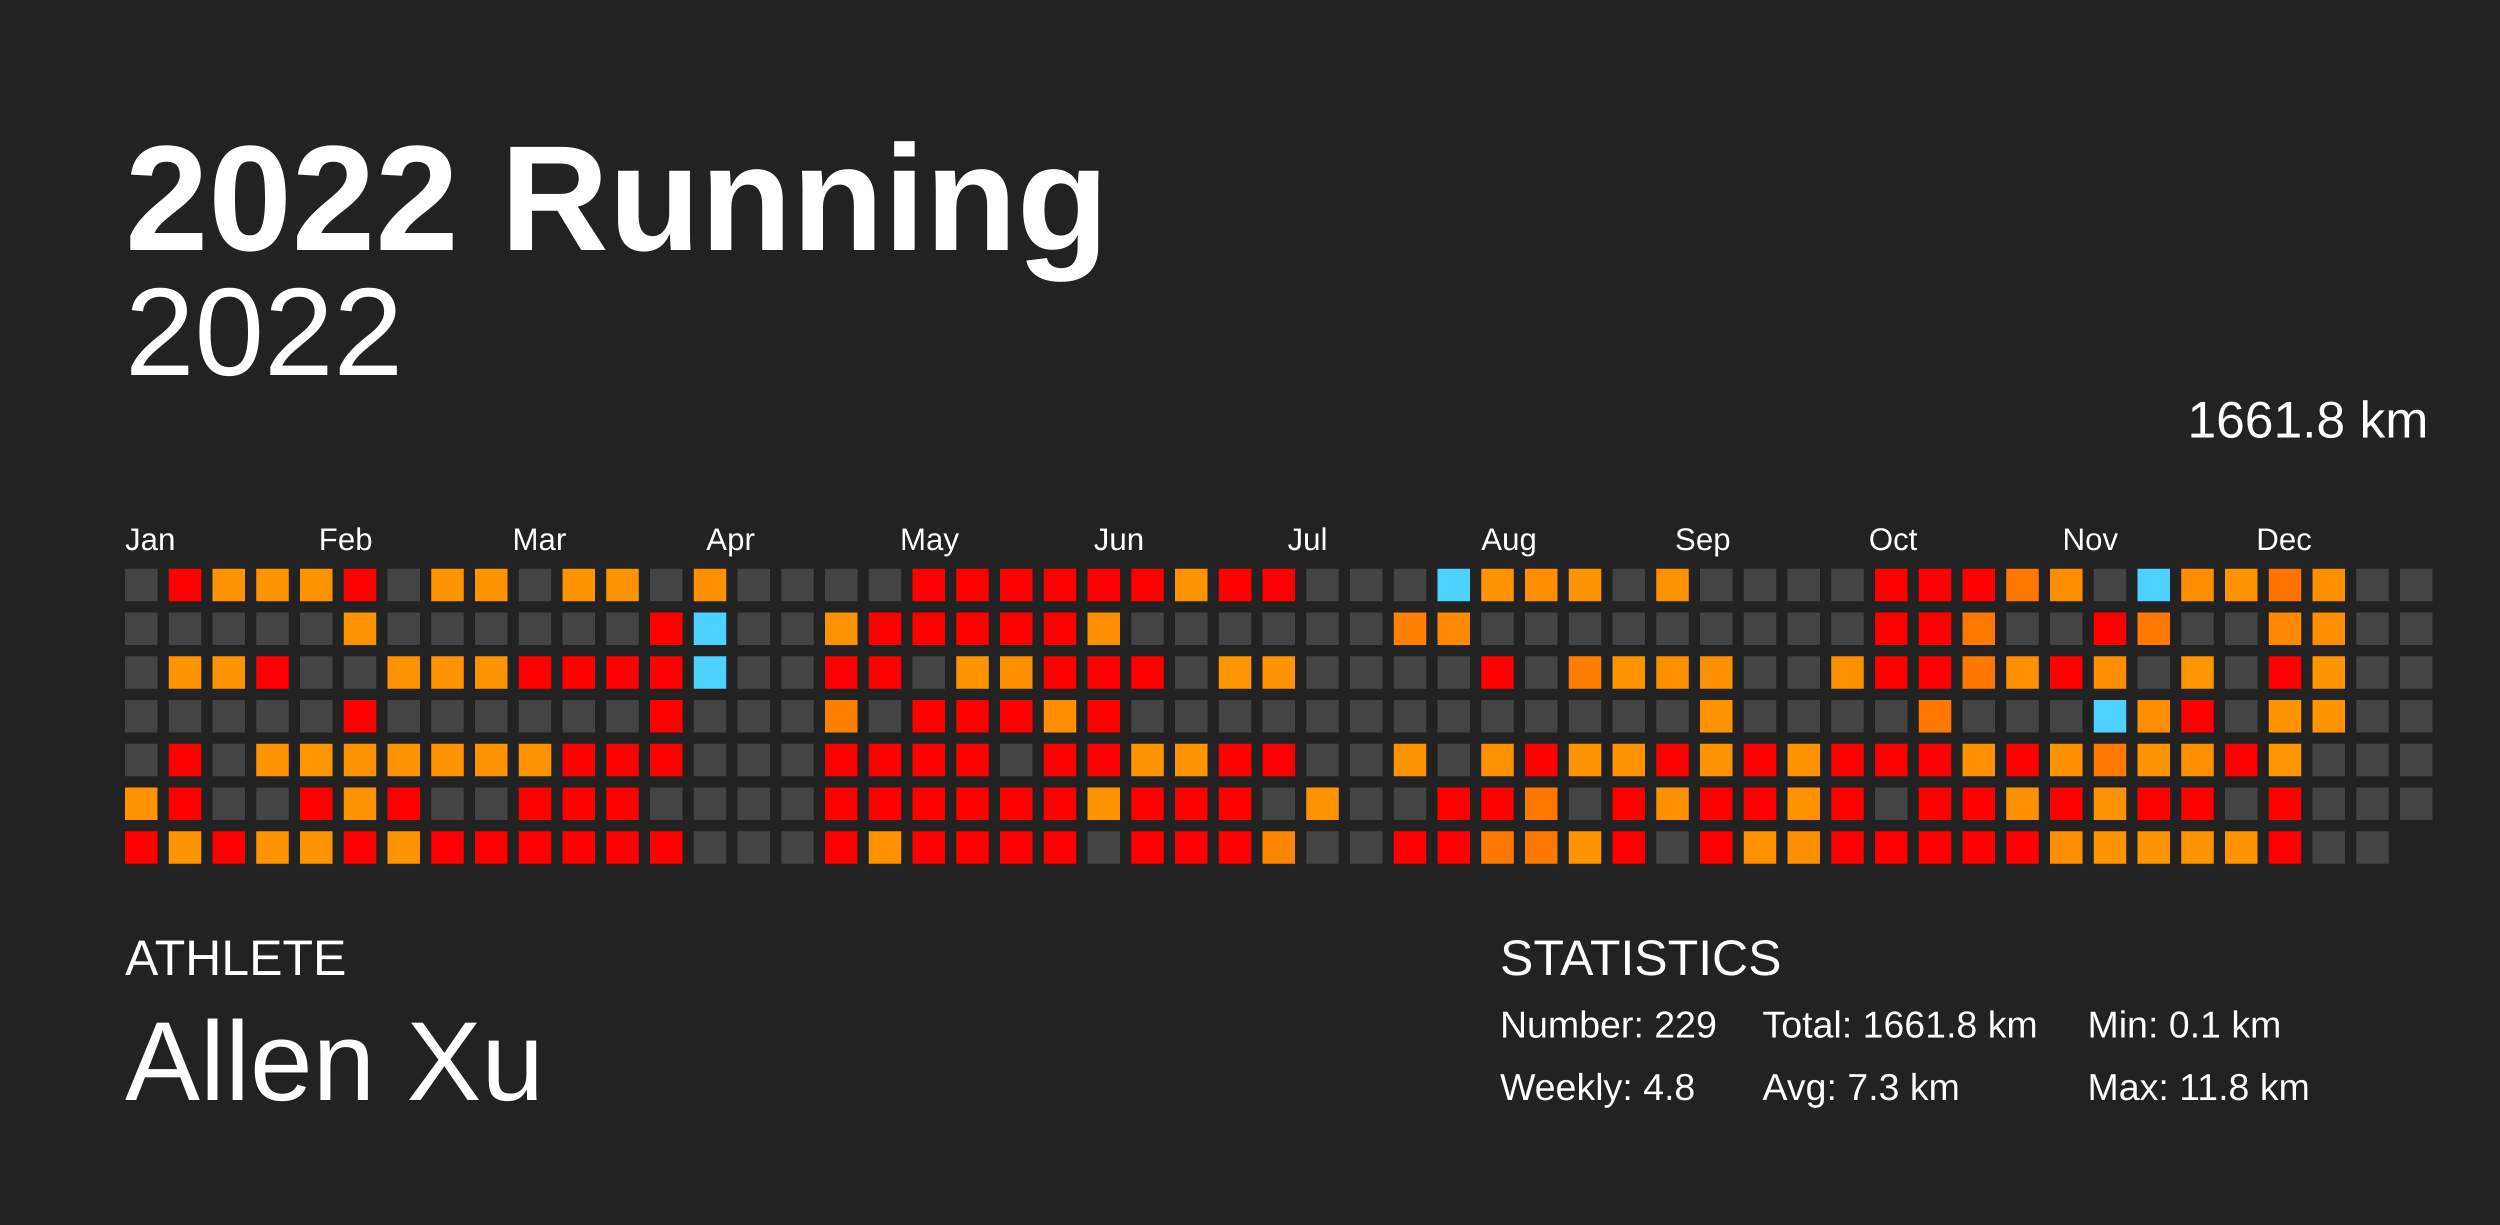
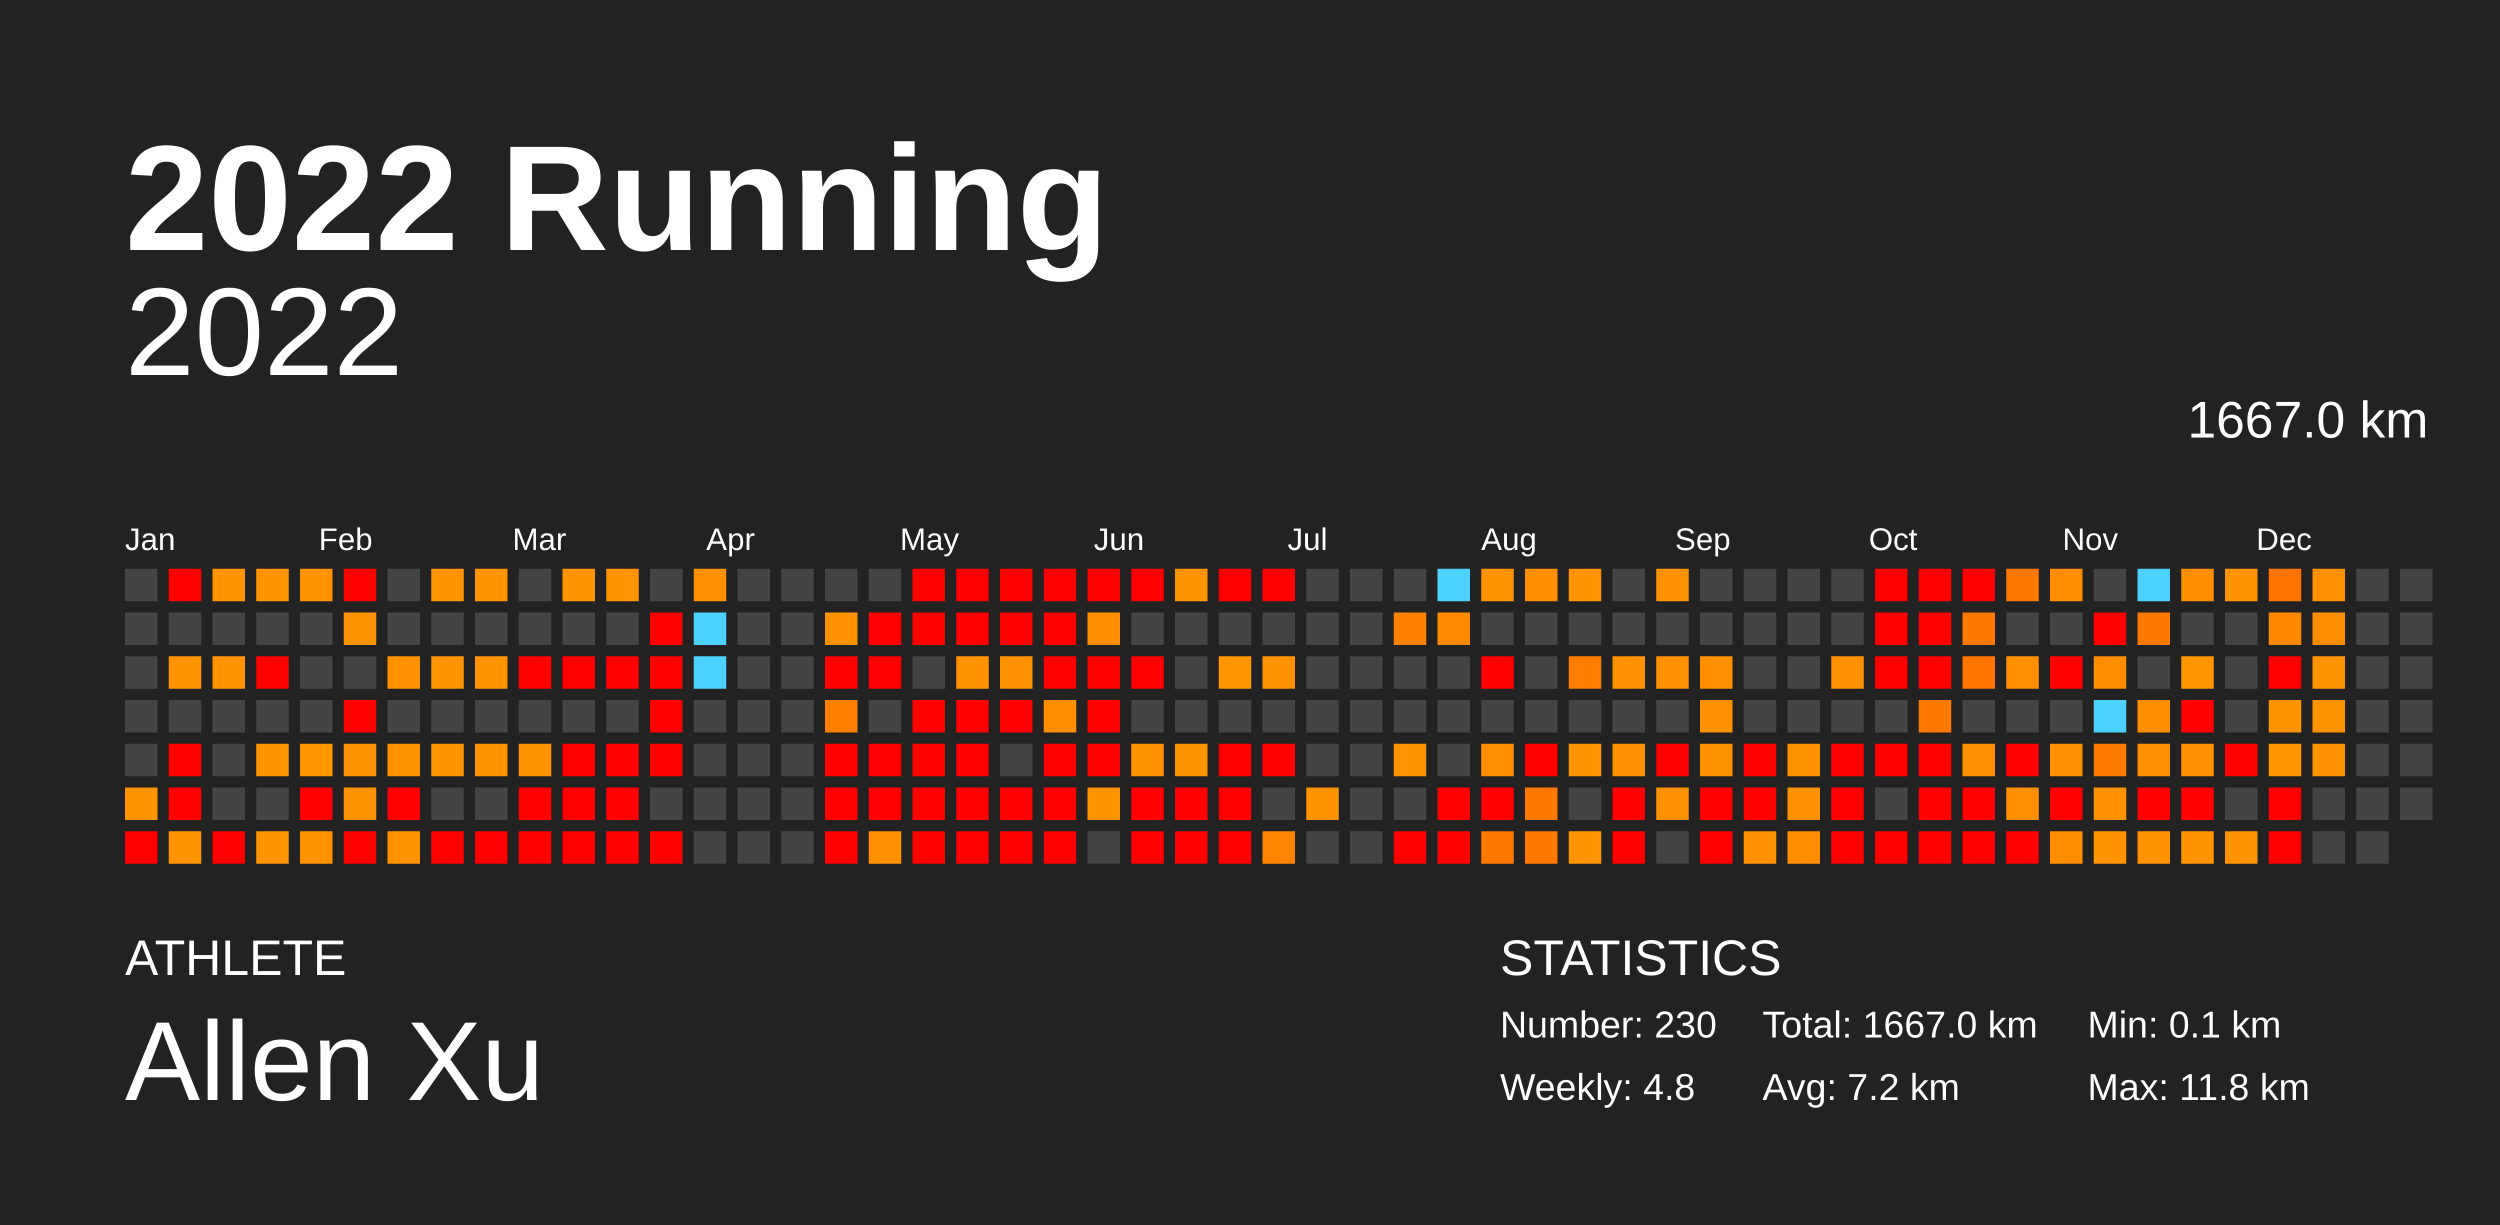
<svg xmlns="http://www.w3.org/2000/svg" baseProfile="full" height="98mm" version="1.1" viewBox="0,0,200,98" width="200mm">
  <defs />
  <rect fill="#222222" height="98" width="200" x="0" y="0" />
  <text fill="#FFFFFF" style="font-size:12px; font-family:Arial; font-weight:bold;" x="10" y="20">2022 Running</text>
  <text fill="#FFFFFF" style="font-size:4px; font-family:Arial" x="10" y="78">ATHLETE</text>
  <text fill="#FFFFFF" style="font-size:9px; font-family:Arial" x="10" y="88">Allen Xu</text>
  <text fill="#FFFFFF" style="font-size:4px; font-family:Arial" x="120" y="78">STATISTICS</text>
-   <text fill="#FFFFFF" style="font-size:3px; font-family:Arial" x="120" y="83">Number: 229</text>
+   <text fill="#FFFFFF" style="font-size:3px; font-family:Arial" x="120" y="83">Number: 230</text>
  <text fill="#FFFFFF" style="font-size:3px; font-family:Arial" x="120" y="88">Weekly: 4.8</text>
-   <text fill="#FFFFFF" style="font-size:3px; font-family:Arial" x="141" y="83">Total: 1661.8 km</text>
-   <text fill="#FFFFFF" style="font-size:3px; font-family:Arial" x="141" y="88">Avg: 7.3 km</text>
+   <text fill="#FFFFFF" style="font-size:3px; font-family:Arial" x="141" y="83">Total: 1667.0 km</text>
+   <text fill="#FFFFFF" style="font-size:3px; font-family:Arial" x="141" y="88">Avg: 7.2 km</text>
  <text fill="#FFFFFF" style="font-size:3px; font-family:Arial" x="167" y="83">Min: 0.1 km</text>
  <text fill="#FFFFFF" style="font-size:3px; font-family:Arial" x="167" y="88">Max: 11.8 km</text>
  <text alignment-baseline="hanging" fill="#FFFFFF" style="font-size:10.0px; font-family:Arial;" x="10" y="30">2022</text>
-   <text alignment-baseline="hanging" fill="#FFFFFF" style="font-size:4.125px; font-family:Arial;" x="175" y="35">1661.8 km</text>
+   <text alignment-baseline="hanging" fill="#FFFFFF" style="font-size:4.125px; font-family:Arial;" x="175" y="35">1667.0 km</text>
  <text fill="#FFFFFF" style="font-size:2.5px; font-family:Arial" x="10.0" y="44">Jan</text>
  <text fill="#FFFFFF" style="font-size:2.5px; font-family:Arial" x="25.5" y="44">Feb</text>
  <text fill="#FFFFFF" style="font-size:2.5px; font-family:Arial" x="41.0" y="44">Mar</text>
  <text fill="#FFFFFF" style="font-size:2.5px; font-family:Arial" x="56.5" y="44">Apr</text>
  <text fill="#FFFFFF" style="font-size:2.5px; font-family:Arial" x="72.0" y="44">May</text>
  <text fill="#FFFFFF" style="font-size:2.5px; font-family:Arial" x="87.5" y="44">Jun</text>
  <text fill="#FFFFFF" style="font-size:2.5px; font-family:Arial" x="103.0" y="44">Jul</text>
  <text fill="#FFFFFF" style="font-size:2.5px; font-family:Arial" x="118.5" y="44">Aug</text>
  <text fill="#FFFFFF" style="font-size:2.5px; font-family:Arial" x="134.0" y="44">Sep</text>
  <text fill="#FFFFFF" style="font-size:2.5px; font-family:Arial" x="149.5" y="44">Oct</text>
  <text fill="#FFFFFF" style="font-size:2.5px; font-family:Arial" x="165.0" y="44">Nov</text>
  <text fill="#FFFFFF" style="font-size:2.5px; font-family:Arial" x="180.5" y="44">Dec</text>
  <rect fill="#444444" height="2.6" width="2.6" x="10.0" y="45.5" />
  <rect fill="#444444" height="2.6" width="2.6" x="10.0" y="49.0" />
  <rect fill="#444444" height="2.6" width="2.6" x="10.0" y="52.5" />
  <rect fill="#444444" height="2.6" width="2.6" x="10.0" y="56.0" />
  <rect fill="#444444" height="2.6" width="2.6" x="10.0" y="59.5" />
  <rect fill="#ff9400" height="2.6" width="2.6" x="10.0" y="63.0" />
  <rect fill="red" height="2.6" width="2.6" x="10.0" y="66.5" />
  <rect fill="red" height="2.6" width="2.6" x="13.5" y="45.5" />
  <rect fill="#444444" height="2.6" width="2.6" x="13.5" y="49.0" />
  <rect fill="#ff9300" height="2.6" width="2.6" x="13.5" y="52.5" />
  <rect fill="#444444" height="2.6" width="2.6" x="13.5" y="56.0" />
  <rect fill="red" height="2.6" width="2.6" x="13.5" y="59.5" />
  <rect fill="red" height="2.6" width="2.6" x="13.5" y="63.0" />
  <rect fill="#ff9300" height="2.6" width="2.6" x="13.5" y="66.5" />
  <rect fill="#ff9300" height="2.6" width="2.6" x="17.0" y="45.5" />
  <rect fill="#444444" height="2.6" width="2.6" x="17.0" y="49.0" />
  <rect fill="#ff9300" height="2.6" width="2.6" x="17.0" y="52.5" />
  <rect fill="#444444" height="2.6" width="2.6" x="17.0" y="56.0" />
  <rect fill="#444444" height="2.6" width="2.6" x="17.0" y="59.5" />
  <rect fill="#444444" height="2.6" width="2.6" x="17.0" y="63.0" />
  <rect fill="red" height="2.6" width="2.6" x="17.0" y="66.5" />
  <rect fill="#ff9300" height="2.6" width="2.6" x="20.5" y="45.5" />
  <rect fill="#444444" height="2.6" width="2.6" x="20.5" y="49.0" />
  <rect fill="red" height="2.6" width="2.6" x="20.5" y="52.5" />
  <rect fill="#444444" height="2.6" width="2.6" x="20.5" y="56.0" />
  <rect fill="#ff9400" height="2.6" width="2.6" x="20.5" y="59.5" />
  <rect fill="#444444" height="2.6" width="2.6" x="20.5" y="63.0" />
  <rect fill="#ff9300" height="2.6" width="2.6" x="20.5" y="66.5" />
  <rect fill="#ff9300" height="2.6" width="2.6" x="24.0" y="45.5" />
  <rect fill="#444444" height="2.6" width="2.6" x="24.0" y="49.0" />
  <rect fill="#444444" height="2.6" width="2.6" x="24.0" y="52.5" />
  <rect fill="#444444" height="2.6" width="2.6" x="24.0" y="56.0" />
  <rect fill="#ff9700" height="2.6" width="2.6" x="24.0" y="59.5" />
  <rect fill="red" height="2.6" width="2.6" x="24.0" y="63.0" />
  <rect fill="#ff9300" height="2.6" width="2.6" x="24.0" y="66.5" />
  <rect fill="red" height="2.6" width="2.6" x="27.5" y="45.5" />
  <rect fill="#ff9400" height="2.6" width="2.6" x="27.5" y="49.0" />
  <rect fill="#444444" height="2.6" width="2.6" x="27.5" y="52.5" />
  <rect fill="red" height="2.6" width="2.6" x="27.5" y="56.0" />
  <rect fill="#ff9300" height="2.6" width="2.6" x="27.5" y="59.5" />
  <rect fill="#ff9300" height="2.6" width="2.6" x="27.5" y="63.0" />
  <rect fill="red" height="2.6" width="2.6" x="27.5" y="66.5" />
  <rect fill="#444444" height="2.6" width="2.6" x="31.0" y="45.5" />
  <rect fill="#444444" height="2.6" width="2.6" x="31.0" y="49.0" />
  <rect fill="#ff9200" height="2.6" width="2.6" x="31.0" y="52.5" />
  <rect fill="#444444" height="2.6" width="2.6" x="31.0" y="56.0" />
  <rect fill="#ff9300" height="2.6" width="2.6" x="31.0" y="59.5" />
  <rect fill="red" height="2.6" width="2.6" x="31.0" y="63.0" />
  <rect fill="#ff9300" height="2.6" width="2.6" x="31.0" y="66.5" />
  <rect fill="#ff9300" height="2.6" width="2.6" x="34.5" y="45.5" />
  <rect fill="#444444" height="2.6" width="2.6" x="34.5" y="49.0" />
  <rect fill="#ff9300" height="2.6" width="2.6" x="34.5" y="52.5" />
  <rect fill="#444444" height="2.6" width="2.6" x="34.5" y="56.0" />
  <rect fill="#ff9400" height="2.6" width="2.6" x="34.5" y="59.5" />
  <rect fill="#444444" height="2.6" width="2.6" x="34.5" y="63.0" />
  <rect fill="red" height="2.6" width="2.6" x="34.5" y="66.5" />
  <rect fill="#ff9300" height="2.6" width="2.6" x="38.0" y="45.5" />
  <rect fill="#444444" height="2.6" width="2.6" x="38.0" y="49.0" />
  <rect fill="#ff9300" height="2.6" width="2.6" x="38.0" y="52.5" />
  <rect fill="#444444" height="2.6" width="2.6" x="38.0" y="56.0" />
  <rect fill="#ff9300" height="2.6" width="2.6" x="38.0" y="59.5" />
  <rect fill="#444444" height="2.6" width="2.6" x="38.0" y="63.0" />
  <rect fill="red" height="2.6" width="2.6" x="38.0" y="66.5" />
  <rect fill="#444444" height="2.6" width="2.6" x="41.5" y="45.5" />
  <rect fill="#444444" height="2.6" width="2.6" x="41.5" y="49.0" />
  <rect fill="red" height="2.6" width="2.6" x="41.5" y="52.5" />
  <rect fill="#444444" height="2.6" width="2.6" x="41.5" y="56.0" />
  <rect fill="#ff9400" height="2.6" width="2.6" x="41.5" y="59.5" />
  <rect fill="red" height="2.6" width="2.6" x="41.5" y="63.0" />
  <rect fill="red" height="2.6" width="2.6" x="41.5" y="66.5" />
  <rect fill="#ff9300" height="2.6" width="2.6" x="45.0" y="45.5" />
  <rect fill="#444444" height="2.6" width="2.6" x="45.0" y="49.0" />
  <rect fill="red" height="2.6" width="2.6" x="45.0" y="52.5" />
  <rect fill="#444444" height="2.6" width="2.6" x="45.0" y="56.0" />
  <rect fill="red" height="2.6" width="2.6" x="45.0" y="59.5" />
  <rect fill="red" height="2.6" width="2.6" x="45.0" y="63.0" />
  <rect fill="red" height="2.6" width="2.6" x="45.0" y="66.5" />
  <rect fill="#ff9300" height="2.6" width="2.6" x="48.5" y="45.5" />
  <rect fill="#444444" height="2.6" width="2.6" x="48.5" y="49.0" />
  <rect fill="red" height="2.6" width="2.6" x="48.5" y="52.5" />
  <rect fill="#444444" height="2.6" width="2.6" x="48.5" y="56.0" />
  <rect fill="red" height="2.6" width="2.6" x="48.5" y="59.5" />
  <rect fill="red" height="2.6" width="2.6" x="48.5" y="63.0" />
  <rect fill="red" height="2.6" width="2.6" x="48.5" y="66.5" />
  <rect fill="#444444" height="2.6" width="2.6" x="52.0" y="45.5" />
  <rect fill="red" height="2.6" width="2.6" x="52.0" y="49.0" />
  <rect fill="red" height="2.6" width="2.6" x="52.0" y="52.5" />
  <rect fill="red" height="2.6" width="2.6" x="52.0" y="56.0" />
  <rect fill="red" height="2.6" width="2.6" x="52.0" y="59.5" />
  <rect fill="#444444" height="2.6" width="2.6" x="52.0" y="63.0" />
  <rect fill="red" height="2.6" width="2.6" x="52.0" y="66.5" />
  <rect fill="#ff9100" height="2.6" width="2.6" x="55.5" y="45.5" />
  <rect fill="#4dd2ff" height="2.6" width="2.6" x="55.5" y="49.0" />
  <rect fill="#4dd2ff" height="2.6" width="2.6" x="55.5" y="52.5" />
  <rect fill="#444444" height="2.6" width="2.6" x="55.5" y="56.0" />
  <rect fill="#444444" height="2.6" width="2.6" x="55.5" y="59.5" />
  <rect fill="#444444" height="2.6" width="2.6" x="55.5" y="63.0" />
  <rect fill="#444444" height="2.6" width="2.6" x="55.5" y="66.5" />
  <rect fill="#444444" height="2.6" width="2.6" x="59.0" y="45.5" />
  <rect fill="#444444" height="2.6" width="2.6" x="59.0" y="49.0" />
  <rect fill="#444444" height="2.6" width="2.6" x="59.0" y="52.5" />
  <rect fill="#444444" height="2.6" width="2.6" x="59.0" y="56.0" />
  <rect fill="#444444" height="2.6" width="2.6" x="59.0" y="59.5" />
  <rect fill="#444444" height="2.6" width="2.6" x="59.0" y="63.0" />
  <rect fill="#444444" height="2.6" width="2.6" x="59.0" y="66.5" />
  <rect fill="#444444" height="2.6" width="2.6" x="62.5" y="45.5" />
  <rect fill="#444444" height="2.6" width="2.6" x="62.5" y="49.0" />
  <rect fill="#444444" height="2.6" width="2.6" x="62.5" y="52.5" />
  <rect fill="#444444" height="2.6" width="2.6" x="62.5" y="56.0" />
  <rect fill="#444444" height="2.6" width="2.6" x="62.5" y="59.5" />
  <rect fill="#444444" height="2.6" width="2.6" x="62.5" y="63.0" />
  <rect fill="#444444" height="2.6" width="2.6" x="62.5" y="66.5" />
  <rect fill="#444444" height="2.6" width="2.6" x="66.0" y="45.5" />
  <rect fill="#ff9200" height="2.6" width="2.6" x="66.0" y="49.0" />
  <rect fill="red" height="2.6" width="2.6" x="66.0" y="52.5" />
  <rect fill="#ff8000" height="2.6" width="2.6" x="66.0" y="56.0" />
  <rect fill="red" height="2.6" width="2.6" x="66.0" y="59.5" />
  <rect fill="red" height="2.6" width="2.6" x="66.0" y="63.0" />
  <rect fill="red" height="2.6" width="2.6" x="66.0" y="66.5" />
  <rect fill="#444444" height="2.6" width="2.6" x="69.5" y="45.5" />
  <rect fill="red" height="2.6" width="2.6" x="69.5" y="49.0" />
  <rect fill="red" height="2.6" width="2.6" x="69.5" y="52.5" />
  <rect fill="#444444" height="2.6" width="2.6" x="69.5" y="56.0" />
  <rect fill="red" height="2.6" width="2.6" x="69.5" y="59.5" />
  <rect fill="red" height="2.6" width="2.6" x="69.5" y="63.0" />
  <rect fill="#ff9000" height="2.6" width="2.6" x="69.5" y="66.5" />
  <rect fill="red" height="2.6" width="2.6" x="73.0" y="45.5" />
  <rect fill="red" height="2.6" width="2.6" x="73.0" y="49.0" />
  <rect fill="#444444" height="2.6" width="2.6" x="73.0" y="52.5" />
  <rect fill="red" height="2.6" width="2.6" x="73.0" y="56.0" />
  <rect fill="red" height="2.6" width="2.6" x="73.0" y="59.5" />
  <rect fill="red" height="2.6" width="2.6" x="73.0" y="63.0" />
  <rect fill="red" height="2.6" width="2.6" x="73.0" y="66.5" />
  <rect fill="red" height="2.6" width="2.6" x="76.5" y="45.5" />
  <rect fill="red" height="2.6" width="2.6" x="76.5" y="49.0" />
  <rect fill="#ff9300" height="2.6" width="2.6" x="76.5" y="52.5" />
  <rect fill="red" height="2.6" width="2.6" x="76.5" y="56.0" />
  <rect fill="red" height="2.6" width="2.6" x="76.5" y="59.5" />
  <rect fill="red" height="2.6" width="2.6" x="76.5" y="63.0" />
  <rect fill="red" height="2.6" width="2.6" x="76.5" y="66.5" />
  <rect fill="red" height="2.6" width="2.6" x="80.0" y="45.5" />
  <rect fill="red" height="2.6" width="2.6" x="80.0" y="49.0" />
  <rect fill="#ff9100" height="2.6" width="2.6" x="80.0" y="52.5" />
  <rect fill="red" height="2.6" width="2.6" x="80.0" y="56.0" />
  <rect fill="#444444" height="2.6" width="2.6" x="80.0" y="59.5" />
  <rect fill="red" height="2.6" width="2.6" x="80.0" y="63.0" />
  <rect fill="red" height="2.6" width="2.6" x="80.0" y="66.5" />
  <rect fill="red" height="2.6" width="2.6" x="83.5" y="45.5" />
  <rect fill="red" height="2.6" width="2.6" x="83.5" y="49.0" />
  <rect fill="red" height="2.6" width="2.6" x="83.5" y="52.5" />
  <rect fill="#ff8f00" height="2.6" width="2.6" x="83.5" y="56.0" />
  <rect fill="red" height="2.6" width="2.6" x="83.5" y="59.5" />
  <rect fill="red" height="2.6" width="2.6" x="83.5" y="63.0" />
  <rect fill="red" height="2.6" width="2.6" x="83.5" y="66.5" />
  <rect fill="red" height="2.6" width="2.6" x="87.0" y="45.5" />
  <rect fill="#ff8e00" height="2.6" width="2.6" x="87.0" y="49.0" />
  <rect fill="red" height="2.6" width="2.6" x="87.0" y="52.5" />
  <rect fill="red" height="2.6" width="2.6" x="87.0" y="56.0" />
  <rect fill="red" height="2.6" width="2.6" x="87.0" y="59.5" />
  <rect fill="#ff9300" height="2.6" width="2.6" x="87.0" y="63.0" />
  <rect fill="#444444" height="2.6" width="2.6" x="87.0" y="66.5" />
  <rect fill="red" height="2.6" width="2.6" x="90.5" y="45.5" />
  <rect fill="#444444" height="2.6" width="2.6" x="90.5" y="49.0" />
  <rect fill="red" height="2.6" width="2.6" x="90.5" y="52.5" />
  <rect fill="#444444" height="2.6" width="2.6" x="90.5" y="56.0" />
  <rect fill="#ff9400" height="2.6" width="2.6" x="90.5" y="59.5" />
  <rect fill="red" height="2.6" width="2.6" x="90.5" y="63.0" />
  <rect fill="red" height="2.6" width="2.6" x="90.5" y="66.5" />
  <rect fill="#ff9400" height="2.6" width="2.6" x="94.0" y="45.5" />
  <rect fill="#444444" height="2.6" width="2.6" x="94.0" y="49.0" />
  <rect fill="#444444" height="2.6" width="2.6" x="94.0" y="52.5" />
  <rect fill="#444444" height="2.6" width="2.6" x="94.0" y="56.0" />
  <rect fill="#ff9400" height="2.6" width="2.6" x="94.0" y="59.5" />
  <rect fill="red" height="2.6" width="2.6" x="94.0" y="63.0" />
  <rect fill="red" height="2.6" width="2.6" x="94.0" y="66.5" />
  <rect fill="red" height="2.6" width="2.6" x="97.5" y="45.5" />
  <rect fill="#444444" height="2.6" width="2.6" x="97.5" y="49.0" />
  <rect fill="#ff9500" height="2.6" width="2.6" x="97.5" y="52.5" />
  <rect fill="#444444" height="2.6" width="2.6" x="97.5" y="56.0" />
  <rect fill="red" height="2.6" width="2.6" x="97.5" y="59.5" />
  <rect fill="red" height="2.6" width="2.6" x="97.5" y="63.0" />
  <rect fill="red" height="2.6" width="2.6" x="97.5" y="66.5" />
  <rect fill="red" height="2.6" width="2.6" x="101.0" y="45.5" />
  <rect fill="#444444" height="2.6" width="2.6" x="101.0" y="49.0" />
  <rect fill="#ff9400" height="2.6" width="2.6" x="101.0" y="52.5" />
  <rect fill="#444444" height="2.6" width="2.6" x="101.0" y="56.0" />
  <rect fill="red" height="2.6" width="2.6" x="101.0" y="59.5" />
  <rect fill="#444444" height="2.6" width="2.6" x="101.0" y="63.0" />
  <rect fill="#ff8500" height="2.6" width="2.6" x="101.0" y="66.5" />
  <rect fill="#444444" height="2.6" width="2.6" x="104.5" y="45.5" />
  <rect fill="#444444" height="2.6" width="2.6" x="104.5" y="49.0" />
  <rect fill="#444444" height="2.6" width="2.6" x="104.5" y="52.5" />
  <rect fill="#444444" height="2.6" width="2.6" x="104.5" y="56.0" />
  <rect fill="#444444" height="2.6" width="2.6" x="104.5" y="59.5" />
  <rect fill="#ff9400" height="2.6" width="2.6" x="104.5" y="63.0" />
  <rect fill="#444444" height="2.6" width="2.6" x="104.5" y="66.5" />
  <rect fill="#444444" height="2.6" width="2.6" x="108.0" y="45.5" />
  <rect fill="#444444" height="2.6" width="2.6" x="108.0" y="49.0" />
  <rect fill="#444444" height="2.6" width="2.6" x="108.0" y="52.5" />
  <rect fill="#444444" height="2.6" width="2.6" x="108.0" y="56.0" />
  <rect fill="#444444" height="2.6" width="2.6" x="108.0" y="59.5" />
  <rect fill="#444444" height="2.6" width="2.6" x="108.0" y="63.0" />
  <rect fill="#444444" height="2.6" width="2.6" x="108.0" y="66.5" />
  <rect fill="#444444" height="2.6" width="2.6" x="111.5" y="45.5" />
  <rect fill="#ff8100" height="2.6" width="2.6" x="111.5" y="49.0" />
  <rect fill="#444444" height="2.6" width="2.6" x="111.5" y="52.5" />
  <rect fill="#444444" height="2.6" width="2.6" x="111.5" y="56.0" />
  <rect fill="#ff9400" height="2.6" width="2.6" x="111.5" y="59.5" />
  <rect fill="#444444" height="2.6" width="2.6" x="111.5" y="63.0" />
  <rect fill="red" height="2.6" width="2.6" x="111.5" y="66.5" />
  <rect fill="#4dd2ff" height="2.6" width="2.6" x="115.0" y="45.5" />
  <rect fill="#ff8a00" height="2.6" width="2.6" x="115.0" y="49.0" />
  <rect fill="#444444" height="2.6" width="2.6" x="115.0" y="52.5" />
  <rect fill="#444444" height="2.6" width="2.6" x="115.0" y="56.0" />
  <rect fill="#444444" height="2.6" width="2.6" x="115.0" y="59.5" />
  <rect fill="red" height="2.6" width="2.6" x="115.0" y="63.0" />
  <rect fill="red" height="2.6" width="2.6" x="115.0" y="66.5" />
  <rect fill="#ff9400" height="2.6" width="2.6" x="118.5" y="45.5" />
  <rect fill="#444444" height="2.6" width="2.6" x="118.5" y="49.0" />
  <rect fill="red" height="2.6" width="2.6" x="118.5" y="52.5" />
  <rect fill="#444444" height="2.6" width="2.6" x="118.5" y="56.0" />
  <rect fill="#ff9000" height="2.6" width="2.6" x="118.5" y="59.5" />
  <rect fill="red" height="2.6" width="2.6" x="118.5" y="63.0" />
  <rect fill="#ff7800" height="2.6" width="2.6" x="118.5" y="66.5" />
  <rect fill="#ff8f00" height="2.6" width="2.6" x="122.0" y="45.5" />
  <rect fill="#444444" height="2.6" width="2.6" x="122.0" y="49.0" />
  <rect fill="#444444" height="2.6" width="2.6" x="122.0" y="52.5" />
  <rect fill="#444444" height="2.6" width="2.6" x="122.0" y="56.0" />
  <rect fill="red" height="2.6" width="2.6" x="122.0" y="59.5" />
  <rect fill="#ff7900" height="2.6" width="2.6" x="122.0" y="63.0" />
  <rect fill="#ff7900" height="2.6" width="2.6" x="122.0" y="66.5" />
  <rect fill="#ff9400" height="2.6" width="2.6" x="125.5" y="45.5" />
  <rect fill="#444444" height="2.6" width="2.6" x="125.5" y="49.0" />
  <rect fill="#ff7e00" height="2.6" width="2.6" x="125.5" y="52.5" />
  <rect fill="#444444" height="2.6" width="2.6" x="125.5" y="56.0" />
  <rect fill="#ff9400" height="2.6" width="2.6" x="125.5" y="59.5" />
  <rect fill="#444444" height="2.6" width="2.6" x="125.5" y="63.0" />
  <rect fill="#ff9400" height="2.6" width="2.6" x="125.5" y="66.5" />
  <rect fill="#444444" height="2.6" width="2.6" x="129.0" y="45.5" />
  <rect fill="#444444" height="2.6" width="2.6" x="129.0" y="49.0" />
  <rect fill="#ff9200" height="2.6" width="2.6" x="129.0" y="52.5" />
  <rect fill="#444444" height="2.6" width="2.6" x="129.0" y="56.0" />
  <rect fill="#ff9200" height="2.6" width="2.6" x="129.0" y="59.5" />
  <rect fill="red" height="2.6" width="2.6" x="129.0" y="63.0" />
  <rect fill="red" height="2.6" width="2.6" x="129.0" y="66.5" />
  <rect fill="#ff9200" height="2.6" width="2.6" x="132.5" y="45.5" />
  <rect fill="#444444" height="2.6" width="2.6" x="132.5" y="49.0" />
  <rect fill="#ff9000" height="2.6" width="2.6" x="132.5" y="52.5" />
  <rect fill="#444444" height="2.6" width="2.6" x="132.5" y="56.0" />
  <rect fill="red" height="2.6" width="2.6" x="132.5" y="59.5" />
  <rect fill="#ff9100" height="2.6" width="2.6" x="132.5" y="63.0" />
  <rect fill="#444444" height="2.6" width="2.6" x="132.5" y="66.5" />
  <rect fill="#444444" height="2.6" width="2.6" x="136.0" y="45.5" />
  <rect fill="#444444" height="2.6" width="2.6" x="136.0" y="49.0" />
  <rect fill="#ff9100" height="2.6" width="2.6" x="136.0" y="52.5" />
  <rect fill="#ff9200" height="2.6" width="2.6" x="136.0" y="56.0" />
  <rect fill="#ff9400" height="2.6" width="2.6" x="136.0" y="59.5" />
  <rect fill="red" height="2.6" width="2.6" x="136.0" y="63.0" />
  <rect fill="red" height="2.6" width="2.6" x="136.0" y="66.5" />
  <rect fill="#444444" height="2.6" width="2.6" x="139.5" y="45.5" />
  <rect fill="#444444" height="2.6" width="2.6" x="139.5" y="49.0" />
  <rect fill="#444444" height="2.6" width="2.6" x="139.5" y="52.5" />
  <rect fill="#444444" height="2.6" width="2.6" x="139.5" y="56.0" />
  <rect fill="red" height="2.6" width="2.6" x="139.5" y="59.5" />
  <rect fill="red" height="2.6" width="2.6" x="139.5" y="63.0" />
  <rect fill="#ff9000" height="2.6" width="2.6" x="139.5" y="66.5" />
  <rect fill="#444444" height="2.6" width="2.6" x="143.0" y="45.5" />
  <rect fill="#444444" height="2.6" width="2.6" x="143.0" y="49.0" />
  <rect fill="#444444" height="2.6" width="2.6" x="143.0" y="52.5" />
  <rect fill="#444444" height="2.6" width="2.6" x="143.0" y="56.0" />
  <rect fill="#ff9300" height="2.6" width="2.6" x="143.0" y="59.5" />
  <rect fill="#ff9200" height="2.6" width="2.6" x="143.0" y="63.0" />
  <rect fill="#ff8f00" height="2.6" width="2.6" x="143.0" y="66.5" />
  <rect fill="#444444" height="2.6" width="2.6" x="146.5" y="45.5" />
  <rect fill="#444444" height="2.6" width="2.6" x="146.5" y="49.0" />
  <rect fill="#ff9100" height="2.6" width="2.6" x="146.5" y="52.5" />
  <rect fill="#444444" height="2.6" width="2.6" x="146.5" y="56.0" />
  <rect fill="red" height="2.6" width="2.6" x="146.5" y="59.5" />
  <rect fill="red" height="2.6" width="2.6" x="146.5" y="63.0" />
  <rect fill="red" height="2.6" width="2.6" x="146.5" y="66.5" />
  <rect fill="red" height="2.6" width="2.6" x="150.0" y="45.5" />
  <rect fill="red" height="2.6" width="2.6" x="150.0" y="49.0" />
  <rect fill="red" height="2.6" width="2.6" x="150.0" y="52.5" />
  <rect fill="#444444" height="2.6" width="2.6" x="150.0" y="56.0" />
  <rect fill="red" height="2.6" width="2.6" x="150.0" y="59.5" />
  <rect fill="#444444" height="2.6" width="2.6" x="150.0" y="63.0" />
  <rect fill="red" height="2.6" width="2.6" x="150.0" y="66.5" />
  <rect fill="red" height="2.6" width="2.6" x="153.5" y="45.5" />
  <rect fill="red" height="2.6" width="2.6" x="153.5" y="49.0" />
  <rect fill="red" height="2.6" width="2.6" x="153.5" y="52.5" />
  <rect fill="#ff7900" height="2.6" width="2.6" x="153.5" y="56.0" />
  <rect fill="red" height="2.6" width="2.6" x="153.5" y="59.5" />
  <rect fill="red" height="2.6" width="2.6" x="153.5" y="63.0" />
  <rect fill="red" height="2.6" width="2.6" x="153.5" y="66.5" />
  <rect fill="red" height="2.6" width="2.6" x="157.0" y="45.5" />
  <rect fill="#ff7800" height="2.6" width="2.6" x="157.0" y="49.0" />
  <rect fill="#ff7700" height="2.6" width="2.6" x="157.0" y="52.5" />
  <rect fill="#444444" height="2.6" width="2.6" x="157.0" y="56.0" />
  <rect fill="#ff9000" height="2.6" width="2.6" x="157.0" y="59.5" />
  <rect fill="red" height="2.6" width="2.6" x="157.0" y="63.0" />
  <rect fill="red" height="2.6" width="2.6" x="157.0" y="66.5" />
  <rect fill="#ff7800" height="2.6" width="2.6" x="160.5" y="45.5" />
  <rect fill="#444444" height="2.6" width="2.6" x="160.5" y="49.0" />
  <rect fill="#ff9000" height="2.6" width="2.6" x="160.5" y="52.5" />
  <rect fill="#444444" height="2.6" width="2.6" x="160.5" y="56.0" />
  <rect fill="red" height="2.6" width="2.6" x="160.5" y="59.5" />
  <rect fill="#ff9100" height="2.6" width="2.6" x="160.5" y="63.0" />
  <rect fill="red" height="2.6" width="2.6" x="160.5" y="66.5" />
  <rect fill="#ff8d00" height="2.6" width="2.6" x="164.0" y="45.5" />
  <rect fill="#444444" height="2.6" width="2.6" x="164.0" y="49.0" />
  <rect fill="red" height="2.6" width="2.6" x="164.0" y="52.5" />
  <rect fill="#444444" height="2.6" width="2.6" x="164.0" y="56.0" />
  <rect fill="#ff9000" height="2.6" width="2.6" x="164.0" y="59.5" />
  <rect fill="red" height="2.6" width="2.6" x="164.0" y="63.0" />
  <rect fill="#ff8d00" height="2.6" width="2.6" x="164.0" y="66.5" />
  <rect fill="#444444" height="2.6" width="2.6" x="167.5" y="45.5" />
  <rect fill="red" height="2.6" width="2.6" x="167.5" y="49.0" />
  <rect fill="#ff8d00" height="2.6" width="2.6" x="167.5" y="52.5" />
  <rect fill="#4dd2ff" height="2.6" width="2.6" x="167.5" y="56.0" />
  <rect fill="#ff7a00" height="2.6" width="2.6" x="167.5" y="59.5" />
  <rect fill="#ff9200" height="2.6" width="2.6" x="167.5" y="63.0" />
  <rect fill="#ff9400" height="2.6" width="2.6" x="167.5" y="66.5" />
  <rect fill="#4dd2ff" height="2.6" width="2.6" x="171.0" y="45.5" />
  <rect fill="#ff7800" height="2.6" width="2.6" x="171.0" y="49.0" />
  <rect fill="#444444" height="2.6" width="2.6" x="171.0" y="52.5" />
  <rect fill="#ff8f00" height="2.6" width="2.6" x="171.0" y="56.0" />
  <rect fill="#ff9200" height="2.6" width="2.6" x="171.0" y="59.5" />
  <rect fill="red" height="2.6" width="2.6" x="171.0" y="63.0" />
  <rect fill="#ff9300" height="2.6" width="2.6" x="171.0" y="66.5" />
  <rect fill="#ff8d00" height="2.6" width="2.6" x="174.5" y="45.5" />
  <rect fill="#444444" height="2.6" width="2.6" x="174.5" y="49.0" />
  <rect fill="#ff9500" height="2.6" width="2.6" x="174.5" y="52.5" />
  <rect fill="red" height="2.6" width="2.6" x="174.5" y="56.0" />
  <rect fill="#ff9000" height="2.6" width="2.6" x="174.5" y="59.5" />
  <rect fill="red" height="2.6" width="2.6" x="174.5" y="63.0" />
  <rect fill="#ff9400" height="2.6" width="2.6" x="174.5" y="66.5" />
  <rect fill="#ff9300" height="2.6" width="2.6" x="178.0" y="45.5" />
  <rect fill="#444444" height="2.6" width="2.6" x="178.0" y="49.0" />
  <rect fill="#444444" height="2.6" width="2.6" x="178.0" y="52.5" />
  <rect fill="#444444" height="2.6" width="2.6" x="178.0" y="56.0" />
  <rect fill="red" height="2.6" width="2.6" x="178.0" y="59.5" />
  <rect fill="#444444" height="2.6" width="2.6" x="178.0" y="63.0" />
  <rect fill="#ff9400" height="2.6" width="2.6" x="178.0" y="66.5" />
  <rect fill="#ff7400" height="2.6" width="2.6" x="181.5" y="45.5" />
  <rect fill="#ff8800" height="2.6" width="2.6" x="181.5" y="49.0" />
  <rect fill="red" height="2.6" width="2.6" x="181.5" y="52.5" />
  <rect fill="#ff9400" height="2.6" width="2.6" x="181.5" y="56.0" />
  <rect fill="#ff9500" height="2.6" width="2.6" x="181.5" y="59.5" />
  <rect fill="red" height="2.6" width="2.6" x="181.5" y="63.0" />
  <rect fill="red" height="2.6" width="2.6" x="181.5" y="66.5" />
  <rect fill="#ff9100" height="2.6" width="2.6" x="185.0" y="45.5" />
  <rect fill="#ff8d00" height="2.6" width="2.6" x="185.0" y="49.0" />
  <rect fill="#ff9300" height="2.6" width="2.6" x="185.0" y="52.5" />
  <rect fill="#ff9400" height="2.6" width="2.6" x="185.0" y="56.0" />
-   <rect fill="#444444" height="2.6" width="2.6" x="185.0" y="59.5" />
+   <rect fill="#ff9200" height="2.6" width="2.6" x="185.0" y="59.5" />
  <rect fill="#444444" height="2.6" width="2.6" x="185.0" y="63.0" />
  <rect fill="#444444" height="2.6" width="2.6" x="185.0" y="66.5" />
  <rect fill="#444444" height="2.6" width="2.6" x="188.5" y="45.5" />
  <rect fill="#444444" height="2.6" width="2.6" x="188.5" y="49.0" />
  <rect fill="#444444" height="2.6" width="2.6" x="188.5" y="52.5" />
  <rect fill="#444444" height="2.6" width="2.6" x="188.5" y="56.0" />
  <rect fill="#444444" height="2.6" width="2.6" x="188.5" y="59.5" />
  <rect fill="#444444" height="2.6" width="2.6" x="188.5" y="63.0" />
  <rect fill="#444444" height="2.6" width="2.6" x="188.5" y="66.5" />
  <rect fill="#444444" height="2.6" width="2.6" x="192.0" y="45.5" />
  <rect fill="#444444" height="2.6" width="2.6" x="192.0" y="49.0" />
  <rect fill="#444444" height="2.6" width="2.6" x="192.0" y="52.5" />
  <rect fill="#444444" height="2.6" width="2.6" x="192.0" y="56.0" />
  <rect fill="#444444" height="2.6" width="2.6" x="192.0" y="59.5" />
  <rect fill="#444444" height="2.6" width="2.6" x="192.0" y="63.0" />
</svg>
